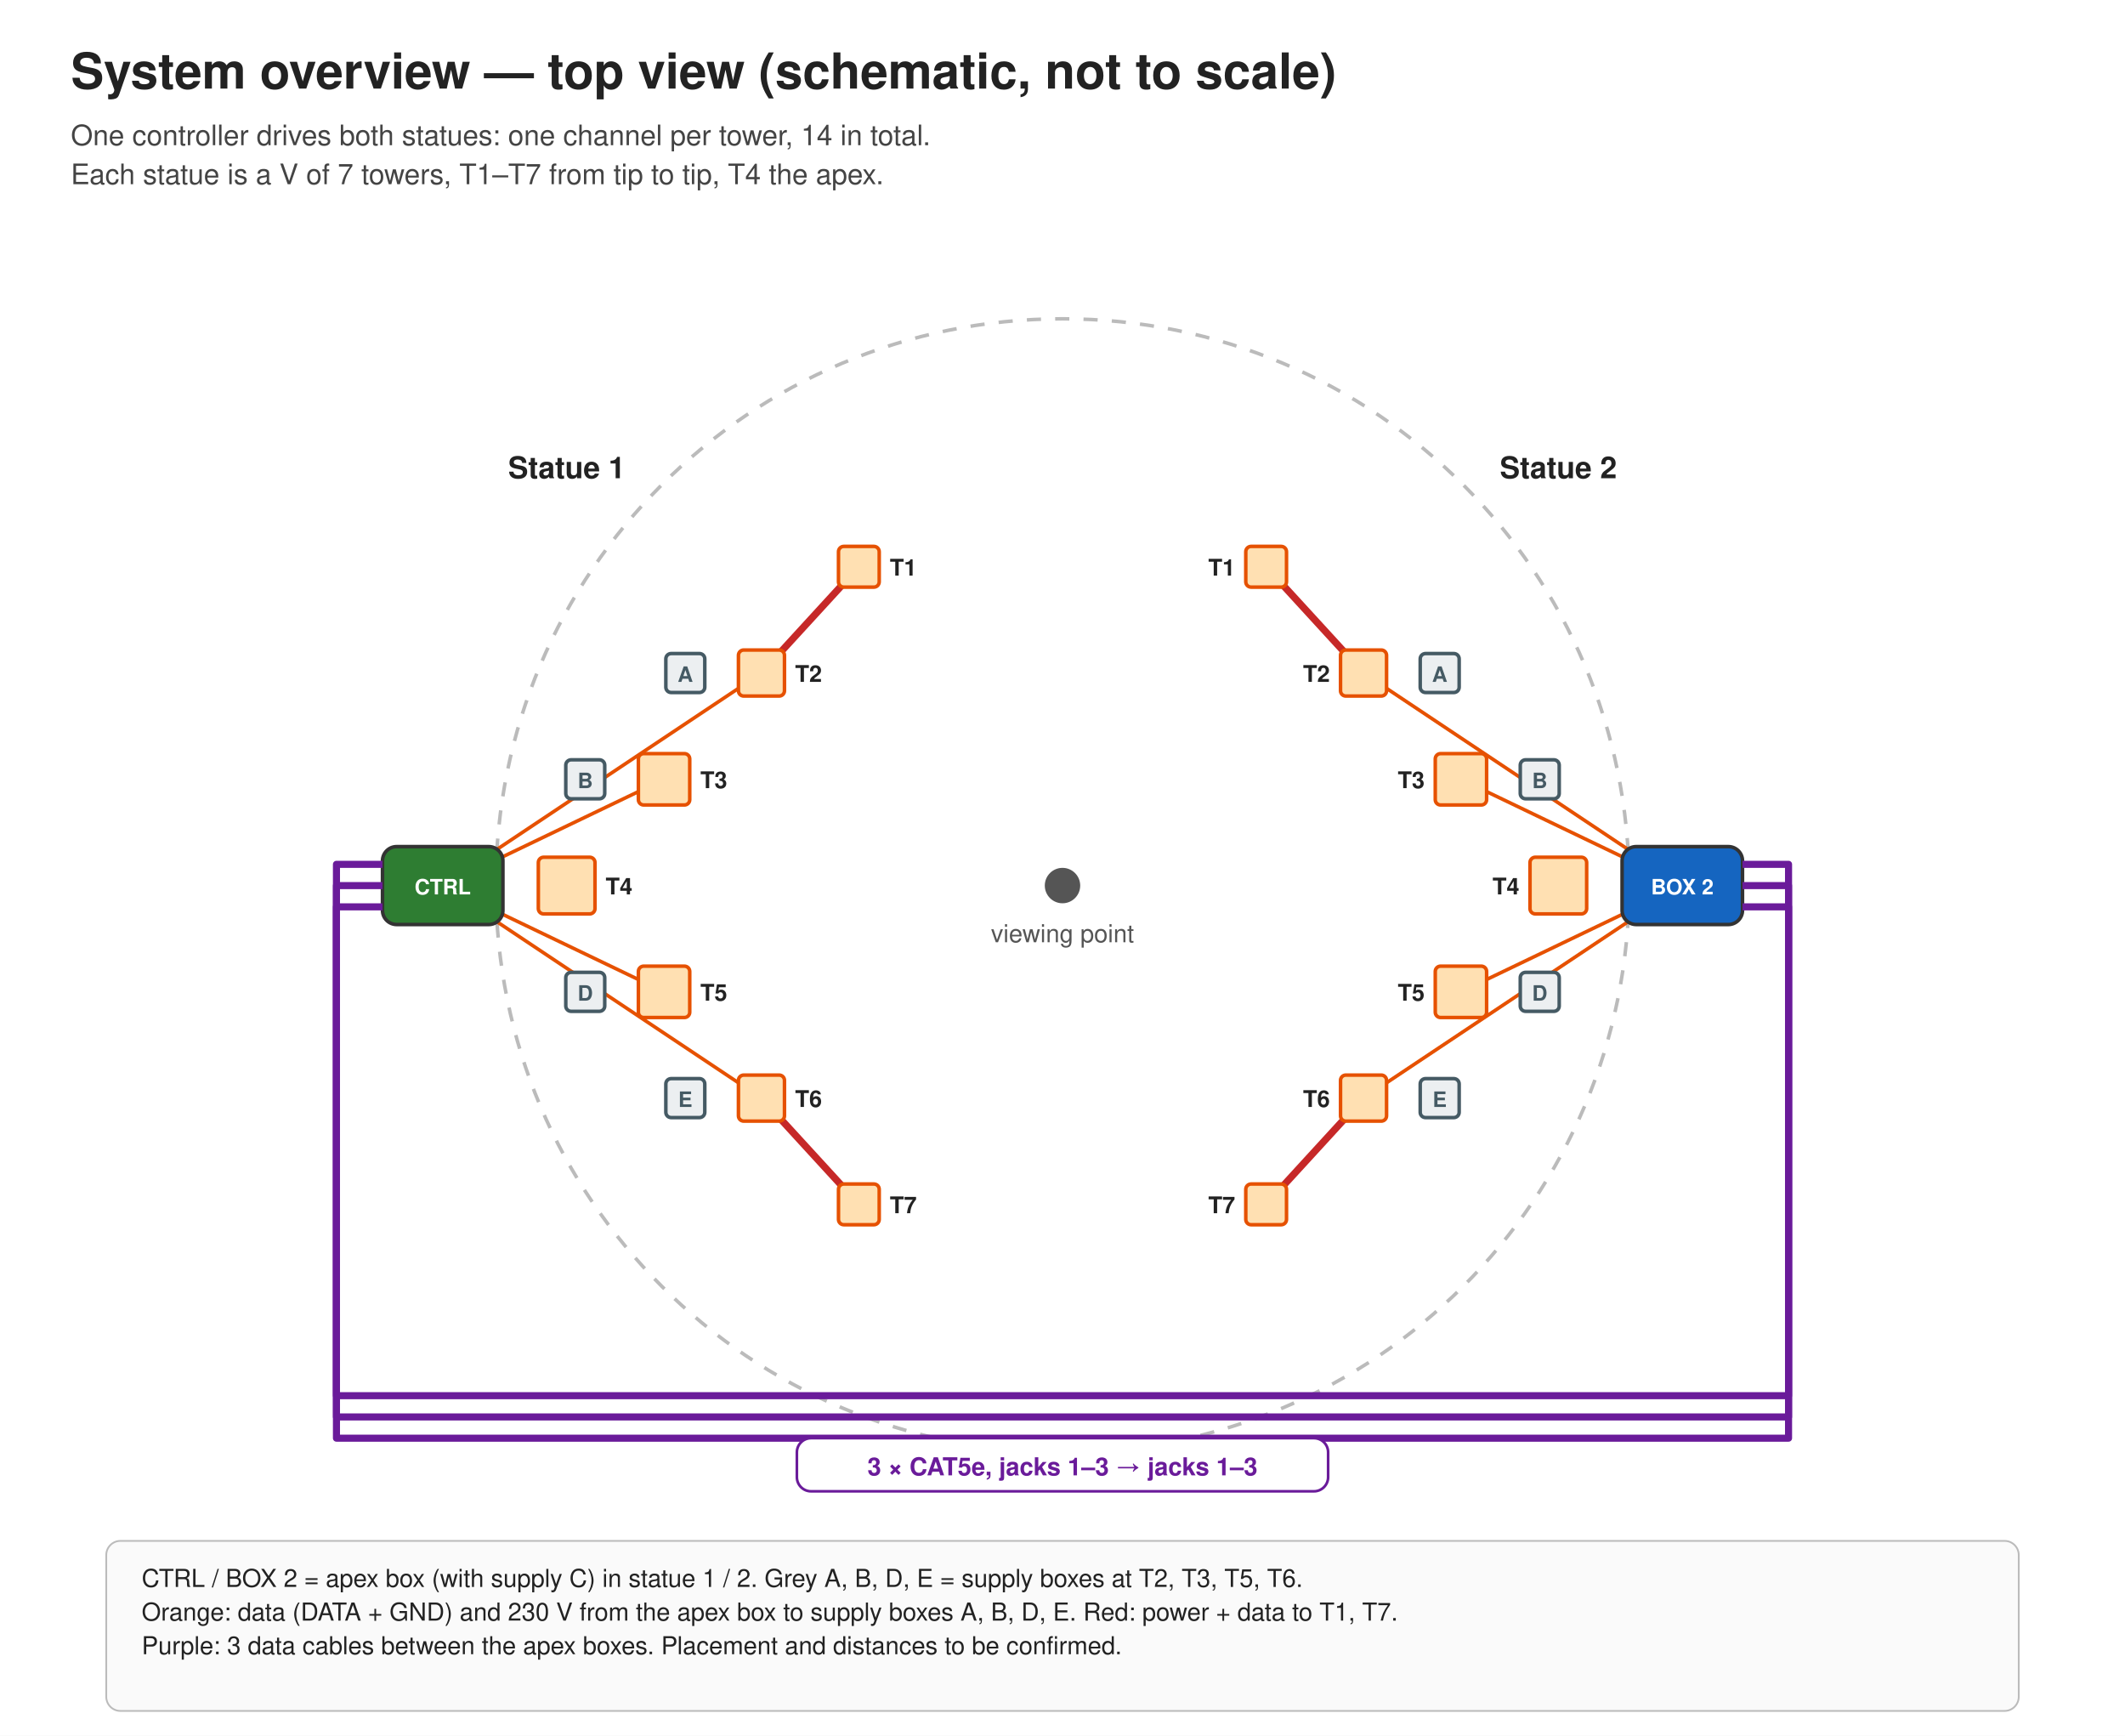
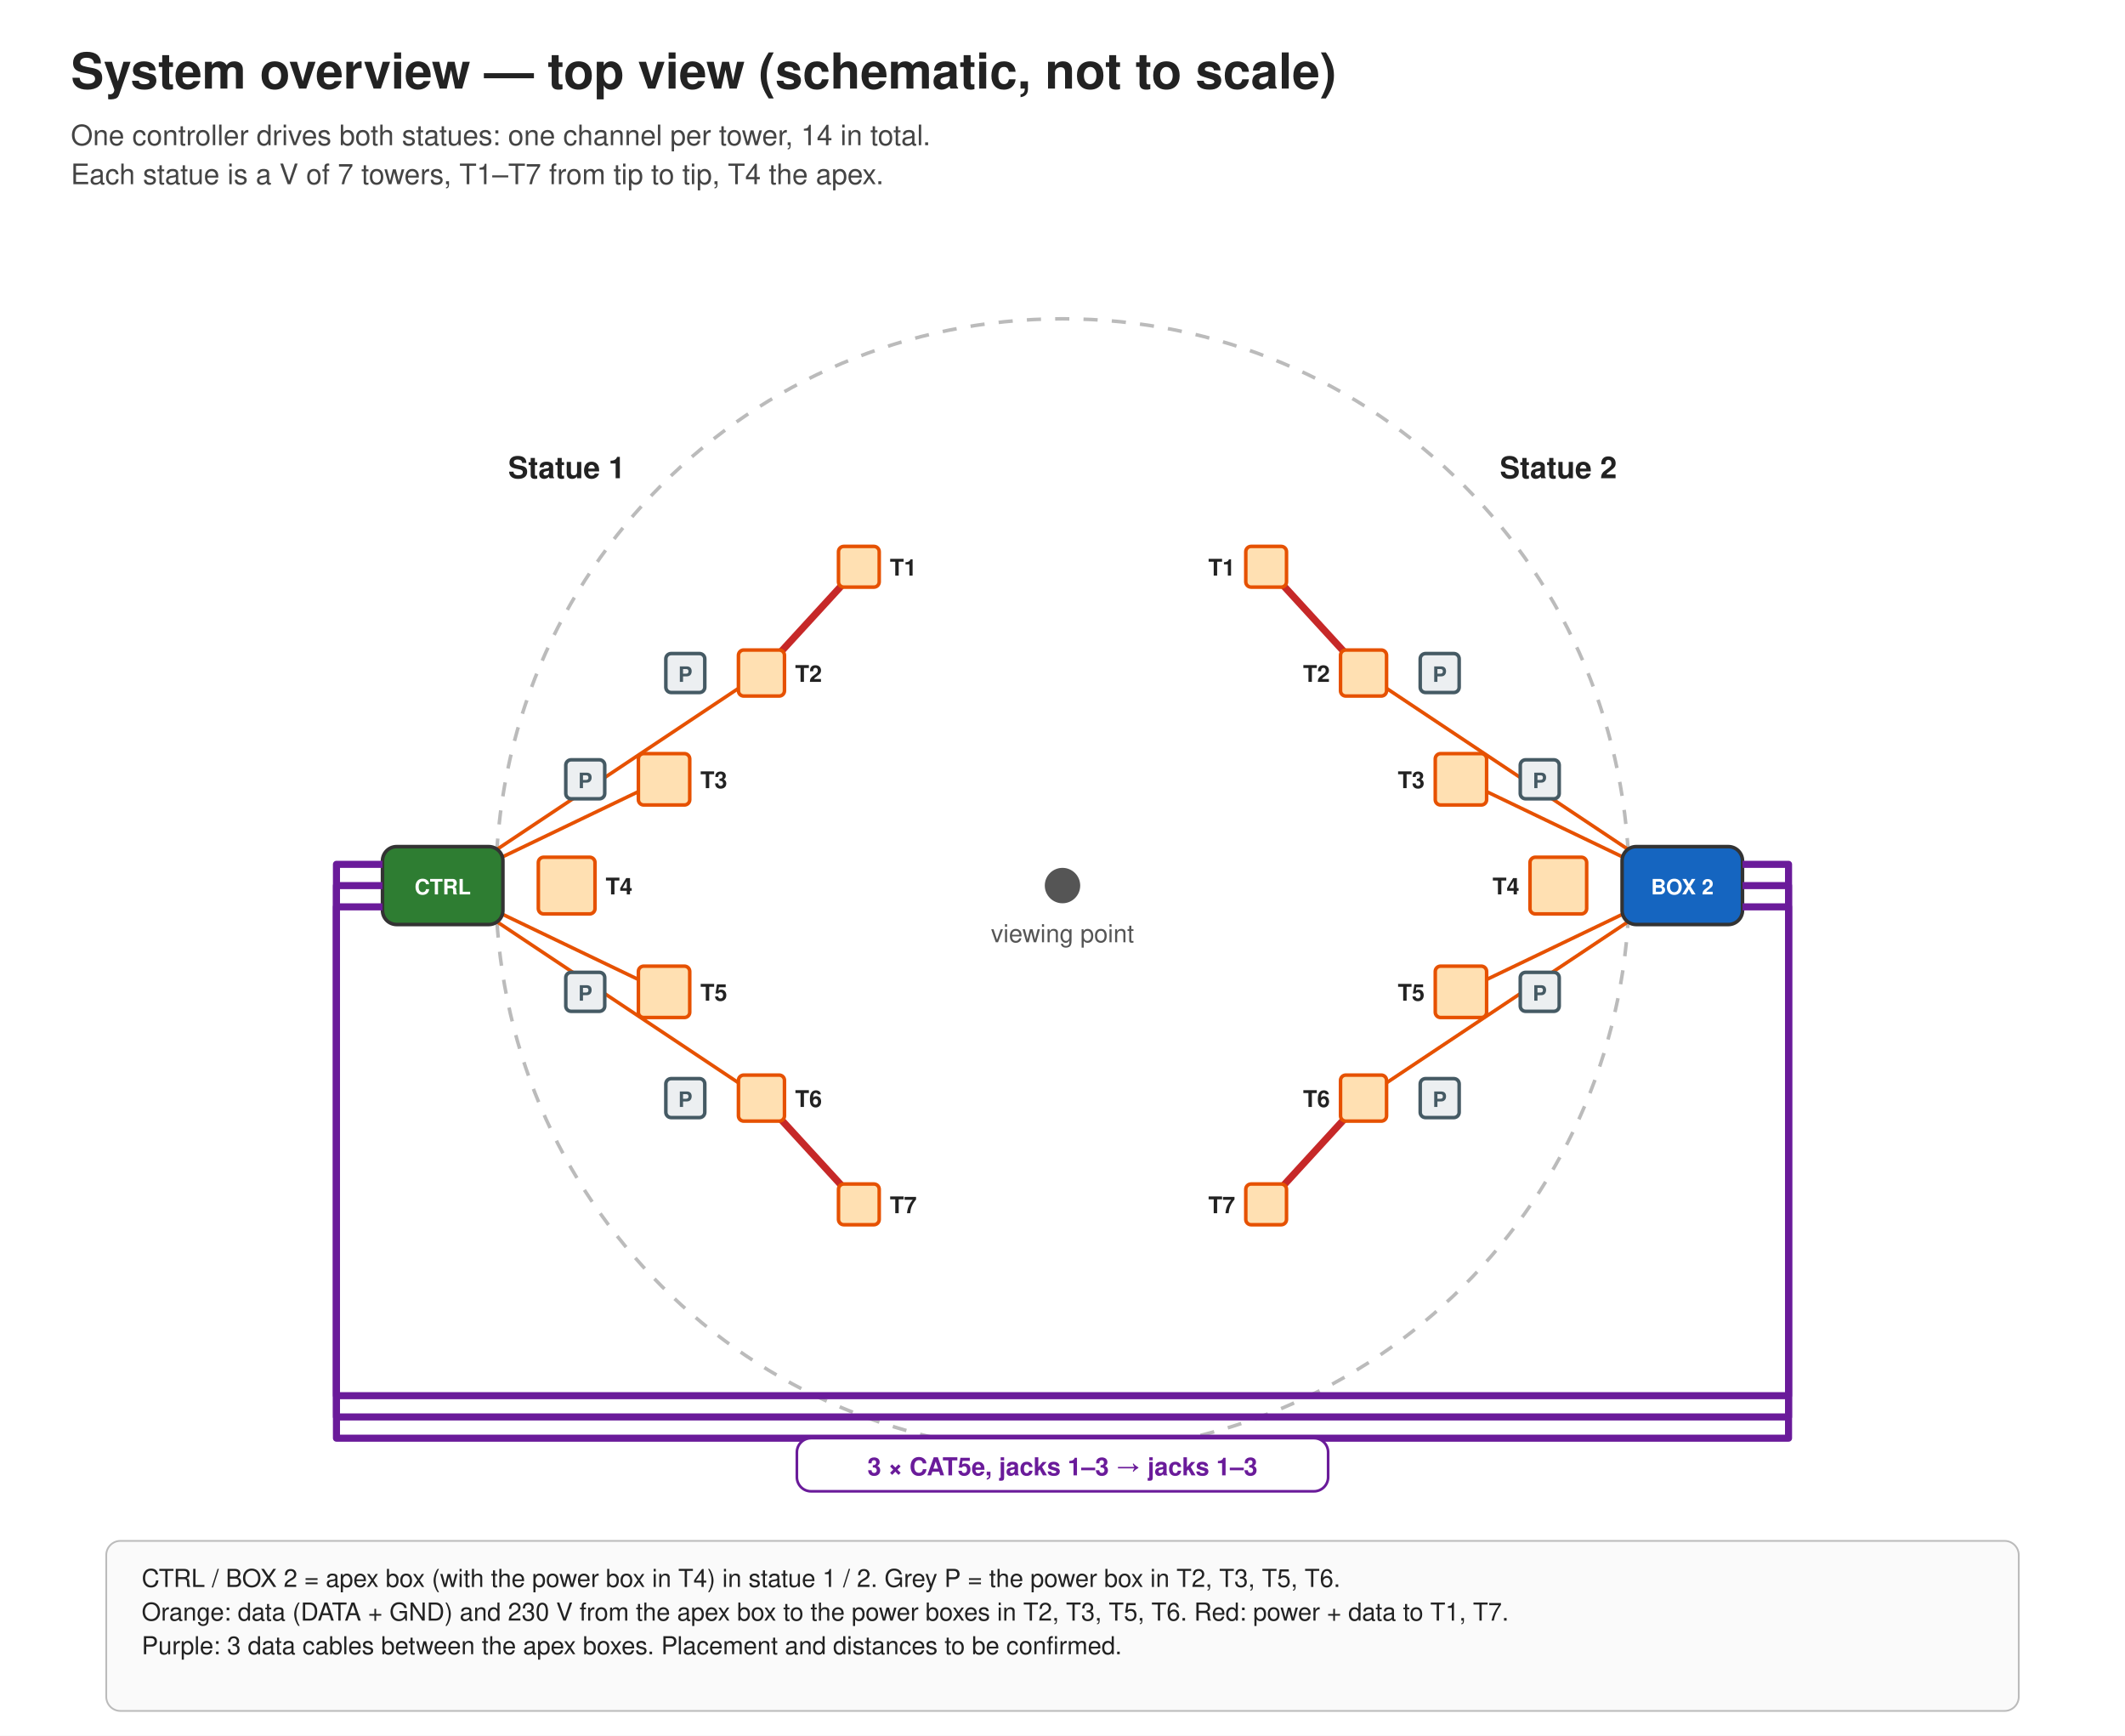
<svg xmlns="http://www.w3.org/2000/svg" width="1200" height="980" viewBox="0 0 1200 980">
  <rect x="0" y="0" width="1200" height="980" rx="0" fill="#ffffff" stroke="none" stroke-width="2" />
  <text x="40" y="50" font-family="Helvetica, Arial, sans-serif" font-size="28" text-anchor="start" font-weight="bold" fill="#222">System overview — top view (schematic, not to scale)</text>
  <text x="40" y="82" font-family="Helvetica, Arial, sans-serif" font-size="16" text-anchor="start" font-weight="normal" fill="#444">One controller drives both statues: one channel per tower, 14 in total.</text>
  <text x="40" y="104" font-family="Helvetica, Arial, sans-serif" font-size="16" text-anchor="start" font-weight="normal" fill="#444">Each statue is a V of 7 towers, T1–T7 from tip to tip, T4 the apex.</text>
  <circle cx="600" cy="500" r="320" fill="none" stroke="#bbb" stroke-width="2" stroke-dasharray="8 8" />
  <circle cx="600" cy="500" r="10" fill="#555" />
  <text x="600" y="532" font-family="Helvetica, Arial, sans-serif" font-size="14" text-anchor="middle" font-weight="normal" fill="#555">viewing point</text>
  <polyline points="250,500 430,380" fill="none" stroke="#e65100" stroke-width="2" stroke-linejoin="round" />
  <polyline points="430,380 485,320" fill="none" stroke="#c62828" stroke-width="4" stroke-linejoin="round" />
  <polyline points="250,500 375,440" fill="none" stroke="#e65100" stroke-width="2" stroke-linejoin="round" />
  <polyline points="250,500 375,560" fill="none" stroke="#e65100" stroke-width="2" stroke-linejoin="round" />
  <polyline points="250,500 430,620" fill="none" stroke="#e65100" stroke-width="2" stroke-linejoin="round" />
  <polyline points="430,620 485,680" fill="none" stroke="#c62828" stroke-width="4" stroke-linejoin="round" />
  <rect x="473.5" y="308.5" width="23.0" height="23.0" rx="3" fill="#ffe0b2" stroke="#e65100" stroke-width="2" />
  <text x="502.5" y="325" font-family="Helvetica, Arial, sans-serif" font-size="13" text-anchor="start" font-weight="bold" fill="#222">T1</text>
  <rect x="417.0" y="367.0" width="26.0" height="26.0" rx="3" fill="#ffe0b2" stroke="#e65100" stroke-width="2" />
  <text x="449.0" y="385" font-family="Helvetica, Arial, sans-serif" font-size="13" text-anchor="start" font-weight="bold" fill="#222">T2</text>
  <rect x="376.0" y="369" width="22" height="22" rx="3" fill="#eceff1" stroke="#455a64" stroke-width="2" />
-   <text x="387.0" y="385" font-family="Helvetica, Arial, sans-serif" font-size="12" text-anchor="middle" font-weight="bold" fill="#455a64">A</text>
+   <text x="387.0" y="385" font-family="Helvetica, Arial, sans-serif" font-size="12" text-anchor="middle" font-weight="bold" fill="#455a64">P</text>
  <rect x="360.5" y="425.5" width="29.0" height="29.0" rx="3" fill="#ffe0b2" stroke="#e65100" stroke-width="2" />
  <text x="395.5" y="445" font-family="Helvetica, Arial, sans-serif" font-size="13" text-anchor="start" font-weight="bold" fill="#222">T3</text>
  <rect x="319.5" y="429" width="22" height="22" rx="3" fill="#eceff1" stroke="#455a64" stroke-width="2" />
-   <text x="330.5" y="445" font-family="Helvetica, Arial, sans-serif" font-size="12" text-anchor="middle" font-weight="bold" fill="#455a64">B</text>
+   <text x="330.5" y="445" font-family="Helvetica, Arial, sans-serif" font-size="12" text-anchor="middle" font-weight="bold" fill="#455a64">P</text>
  <rect x="304.0" y="484.0" width="32.0" height="32.0" rx="3" fill="#ffe0b2" stroke="#e65100" stroke-width="2" />
  <text x="342.0" y="505" font-family="Helvetica, Arial, sans-serif" font-size="13" text-anchor="start" font-weight="bold" fill="#222">T4</text>
  <rect x="360.5" y="545.5" width="29.0" height="29.0" rx="3" fill="#ffe0b2" stroke="#e65100" stroke-width="2" />
  <text x="395.5" y="565" font-family="Helvetica, Arial, sans-serif" font-size="13" text-anchor="start" font-weight="bold" fill="#222">T5</text>
  <rect x="319.5" y="549" width="22" height="22" rx="3" fill="#eceff1" stroke="#455a64" stroke-width="2" />
-   <text x="330.5" y="565" font-family="Helvetica, Arial, sans-serif" font-size="12" text-anchor="middle" font-weight="bold" fill="#455a64">D</text>
+   <text x="330.5" y="565" font-family="Helvetica, Arial, sans-serif" font-size="12" text-anchor="middle" font-weight="bold" fill="#455a64">P</text>
  <rect x="417.0" y="607.0" width="26.0" height="26.0" rx="3" fill="#ffe0b2" stroke="#e65100" stroke-width="2" />
  <text x="449.0" y="625" font-family="Helvetica, Arial, sans-serif" font-size="13" text-anchor="start" font-weight="bold" fill="#222">T6</text>
  <rect x="376.0" y="609" width="22" height="22" rx="3" fill="#eceff1" stroke="#455a64" stroke-width="2" />
-   <text x="387.0" y="625" font-family="Helvetica, Arial, sans-serif" font-size="12" text-anchor="middle" font-weight="bold" fill="#455a64">E</text>
+   <text x="387.0" y="625" font-family="Helvetica, Arial, sans-serif" font-size="12" text-anchor="middle" font-weight="bold" fill="#455a64">P</text>
  <rect x="473.5" y="668.5" width="23.0" height="23.0" rx="3" fill="#ffe0b2" stroke="#e65100" stroke-width="2" />
  <text x="502.5" y="685" font-family="Helvetica, Arial, sans-serif" font-size="13" text-anchor="start" font-weight="bold" fill="#222">T7</text>
  <rect x="216" y="478" width="68" height="44" rx="8" fill="#2e7d32" stroke="#333" stroke-width="2" />
  <text x="250" y="505" font-family="Helvetica, Arial, sans-serif" font-size="12" text-anchor="middle" font-weight="bold" fill="#fff">CTRL</text>
  <text x="320" y="270" font-family="Helvetica, Arial, sans-serif" font-size="17" text-anchor="middle" font-weight="bold" fill="#222">Statue 1</text>
  <polyline points="950,500 770,380" fill="none" stroke="#e65100" stroke-width="2" stroke-linejoin="round" />
  <polyline points="770,380 715,320" fill="none" stroke="#c62828" stroke-width="4" stroke-linejoin="round" />
  <polyline points="950,500 825,440" fill="none" stroke="#e65100" stroke-width="2" stroke-linejoin="round" />
  <polyline points="950,500 825,560" fill="none" stroke="#e65100" stroke-width="2" stroke-linejoin="round" />
  <polyline points="950,500 770,620" fill="none" stroke="#e65100" stroke-width="2" stroke-linejoin="round" />
  <polyline points="770,620 715,680" fill="none" stroke="#c62828" stroke-width="4" stroke-linejoin="round" />
  <rect x="703.5" y="308.5" width="23.0" height="23.0" rx="3" fill="#ffe0b2" stroke="#e65100" stroke-width="2" />
  <text x="697.5" y="325" font-family="Helvetica, Arial, sans-serif" font-size="13" text-anchor="end" font-weight="bold" fill="#222">T1</text>
  <rect x="757.0" y="367.0" width="26.0" height="26.0" rx="3" fill="#ffe0b2" stroke="#e65100" stroke-width="2" />
  <text x="751.0" y="385" font-family="Helvetica, Arial, sans-serif" font-size="13" text-anchor="end" font-weight="bold" fill="#222">T2</text>
  <rect x="802.0" y="369" width="22" height="22" rx="3" fill="#eceff1" stroke="#455a64" stroke-width="2" />
-   <text x="813.0" y="385" font-family="Helvetica, Arial, sans-serif" font-size="12" text-anchor="middle" font-weight="bold" fill="#455a64">A</text>
+   <text x="813.0" y="385" font-family="Helvetica, Arial, sans-serif" font-size="12" text-anchor="middle" font-weight="bold" fill="#455a64">P</text>
  <rect x="810.5" y="425.5" width="29.0" height="29.0" rx="3" fill="#ffe0b2" stroke="#e65100" stroke-width="2" />
  <text x="804.5" y="445" font-family="Helvetica, Arial, sans-serif" font-size="13" text-anchor="end" font-weight="bold" fill="#222">T3</text>
  <rect x="858.5" y="429" width="22" height="22" rx="3" fill="#eceff1" stroke="#455a64" stroke-width="2" />
-   <text x="869.5" y="445" font-family="Helvetica, Arial, sans-serif" font-size="12" text-anchor="middle" font-weight="bold" fill="#455a64">B</text>
+   <text x="869.5" y="445" font-family="Helvetica, Arial, sans-serif" font-size="12" text-anchor="middle" font-weight="bold" fill="#455a64">P</text>
  <rect x="864.0" y="484.0" width="32.0" height="32.0" rx="3" fill="#ffe0b2" stroke="#e65100" stroke-width="2" />
  <text x="858.0" y="505" font-family="Helvetica, Arial, sans-serif" font-size="13" text-anchor="end" font-weight="bold" fill="#222">T4</text>
  <rect x="810.5" y="545.5" width="29.0" height="29.0" rx="3" fill="#ffe0b2" stroke="#e65100" stroke-width="2" />
  <text x="804.5" y="565" font-family="Helvetica, Arial, sans-serif" font-size="13" text-anchor="end" font-weight="bold" fill="#222">T5</text>
  <rect x="858.5" y="549" width="22" height="22" rx="3" fill="#eceff1" stroke="#455a64" stroke-width="2" />
-   <text x="869.5" y="565" font-family="Helvetica, Arial, sans-serif" font-size="12" text-anchor="middle" font-weight="bold" fill="#455a64">D</text>
+   <text x="869.5" y="565" font-family="Helvetica, Arial, sans-serif" font-size="12" text-anchor="middle" font-weight="bold" fill="#455a64">P</text>
  <rect x="757.0" y="607.0" width="26.0" height="26.0" rx="3" fill="#ffe0b2" stroke="#e65100" stroke-width="2" />
  <text x="751.0" y="625" font-family="Helvetica, Arial, sans-serif" font-size="13" text-anchor="end" font-weight="bold" fill="#222">T6</text>
  <rect x="802.0" y="609" width="22" height="22" rx="3" fill="#eceff1" stroke="#455a64" stroke-width="2" />
-   <text x="813.0" y="625" font-family="Helvetica, Arial, sans-serif" font-size="12" text-anchor="middle" font-weight="bold" fill="#455a64">E</text>
+   <text x="813.0" y="625" font-family="Helvetica, Arial, sans-serif" font-size="12" text-anchor="middle" font-weight="bold" fill="#455a64">P</text>
  <rect x="703.5" y="668.5" width="23.0" height="23.0" rx="3" fill="#ffe0b2" stroke="#e65100" stroke-width="2" />
  <text x="697.5" y="685" font-family="Helvetica, Arial, sans-serif" font-size="13" text-anchor="end" font-weight="bold" fill="#222">T7</text>
  <rect x="916" y="478" width="68" height="44" rx="8" fill="#1565c0" stroke="#333" stroke-width="2" />
  <text x="950" y="505" font-family="Helvetica, Arial, sans-serif" font-size="12" text-anchor="middle" font-weight="bold" fill="#fff">BOX 2</text>
  <text x="880" y="270" font-family="Helvetica, Arial, sans-serif" font-size="17" text-anchor="middle" font-weight="bold" fill="#222">Statue 2</text>
  <polyline points="216,488 190,488 190,788 1010,788 1010,488 984,488" fill="none" stroke="#6a1b9a" stroke-width="4" stroke-linejoin="round" />
  <polyline points="216,500 190,500 190,800 1010,800 1010,500 984,500" fill="none" stroke="#6a1b9a" stroke-width="4" stroke-linejoin="round" />
  <polyline points="216,512 190,512 190,812 1010,812 1010,512 984,512" fill="none" stroke="#6a1b9a" stroke-width="4" stroke-linejoin="round" />
  <rect x="450" y="812" width="300" height="30" rx="8" fill="#fff" stroke="#6a1b9a" stroke-width="1.5" />
  <text x="600" y="833" font-family="Helvetica, Arial, sans-serif" font-size="14" text-anchor="middle" font-weight="bold" fill="#6a1b9a">3 × CAT5e, jacks 1–3 → jacks 1–3</text>
  <rect x="60" y="870" width="1080" height="96" rx="8" fill="#fafafa" stroke="#bbb" stroke-width="1" />
-   <text x="80" y="896" font-family="Helvetica, Arial, sans-serif" font-size="14" text-anchor="start" font-weight="normal" fill="#222">CTRL / BOX 2 = apex box (with supply C) in statue 1 / 2. Grey A, B, D, E = supply boxes at T2, T3, T5, T6.</text>
-   <text x="80" y="915" font-family="Helvetica, Arial, sans-serif" font-size="14" text-anchor="start" font-weight="normal" fill="#222">Orange: data (DATA + GND) and 230 V from the apex box to supply boxes A, B, D, E. Red: power + data to T1, T7.</text>
+   <text x="80" y="896" font-family="Helvetica, Arial, sans-serif" font-size="14" text-anchor="start" font-weight="normal" fill="#222">CTRL / BOX 2 = apex box (with the power box in T4) in statue 1 / 2. Grey P = the power box in T2, T3, T5, T6.</text>
+   <text x="80" y="915" font-family="Helvetica, Arial, sans-serif" font-size="14" text-anchor="start" font-weight="normal" fill="#222">Orange: data (DATA + GND) and 230 V from the apex box to the power boxes in T2, T3, T5, T6. Red: power + data to T1, T7.</text>
  <text x="80" y="934" font-family="Helvetica, Arial, sans-serif" font-size="14" text-anchor="start" font-weight="normal" fill="#222">Purple: 3 data cables between the apex boxes. Placement and distances to be confirmed.</text>
</svg>
